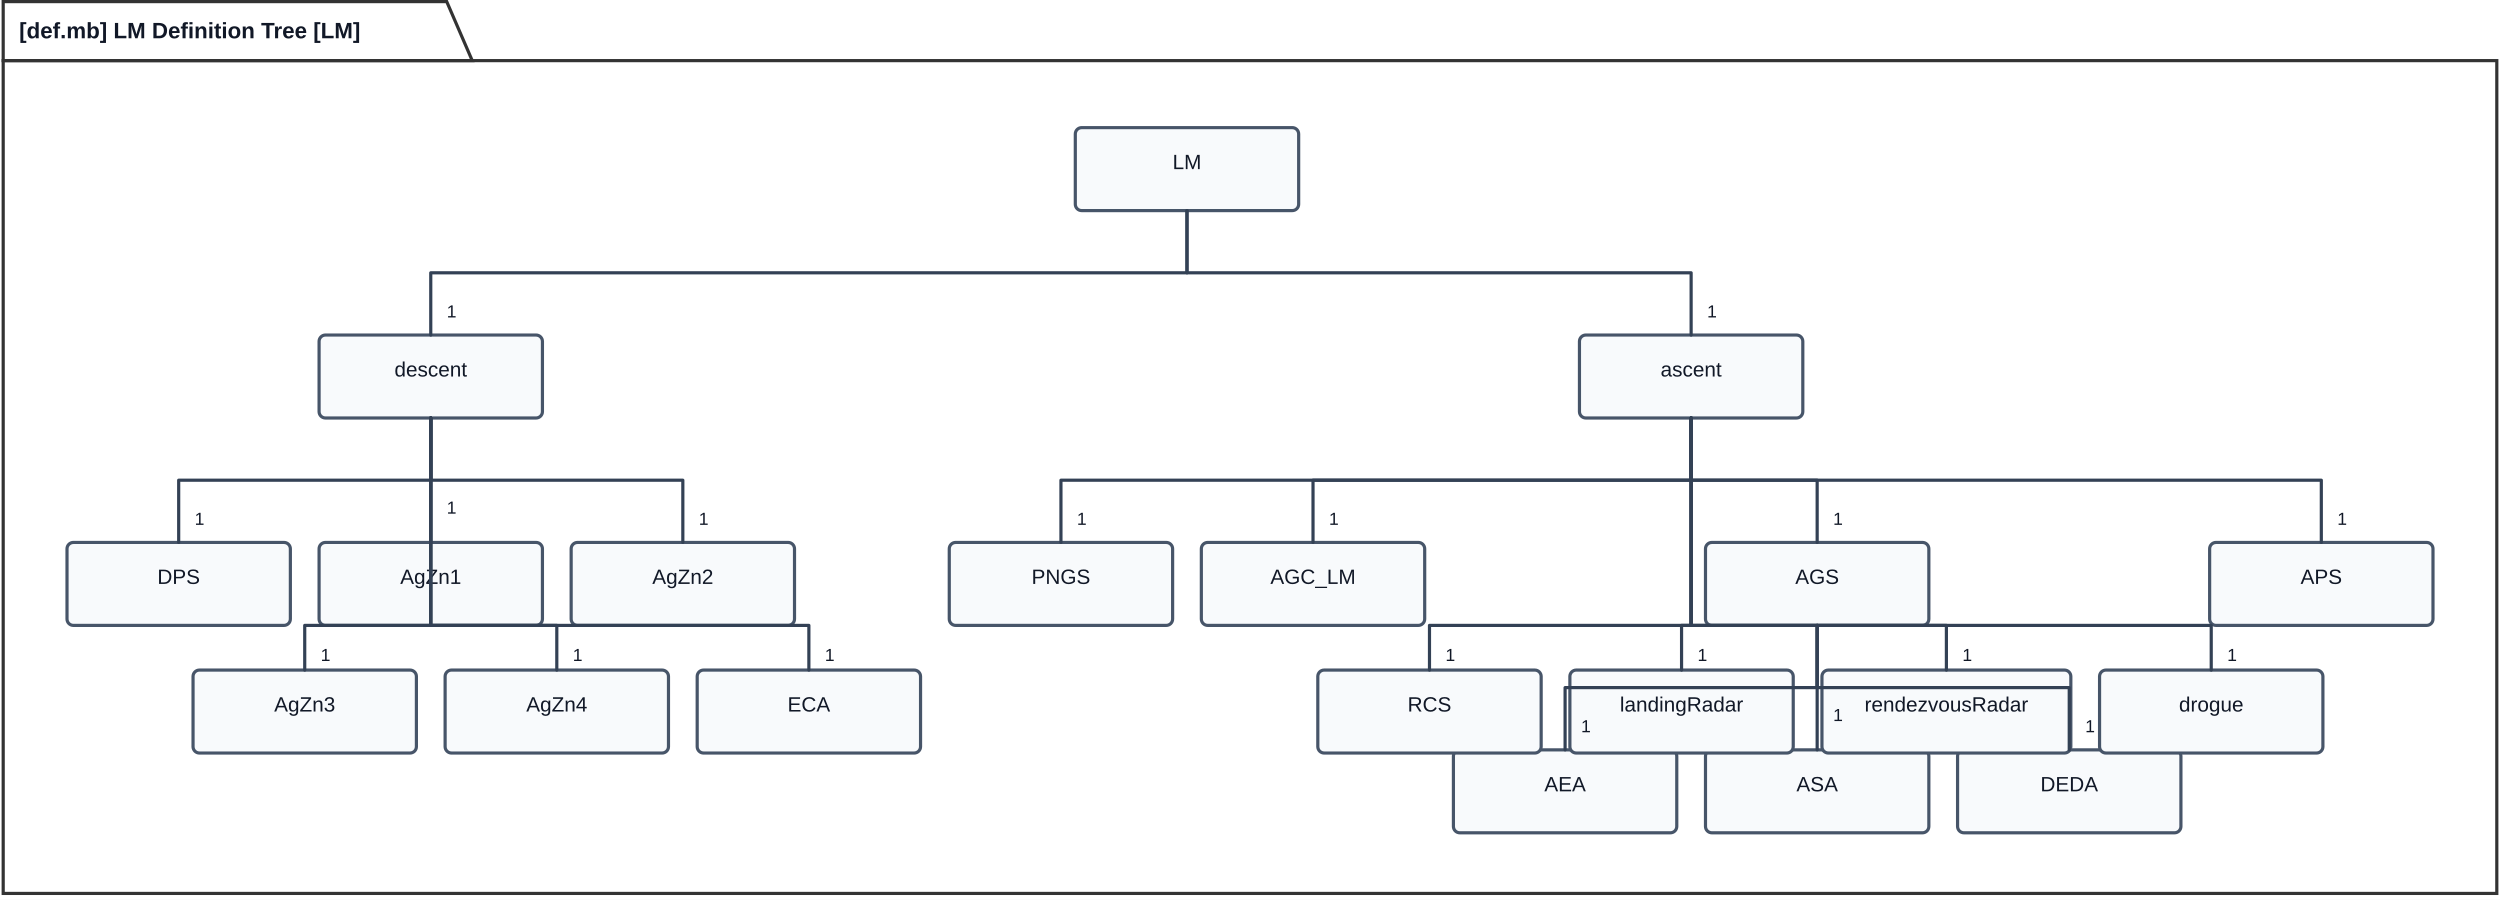
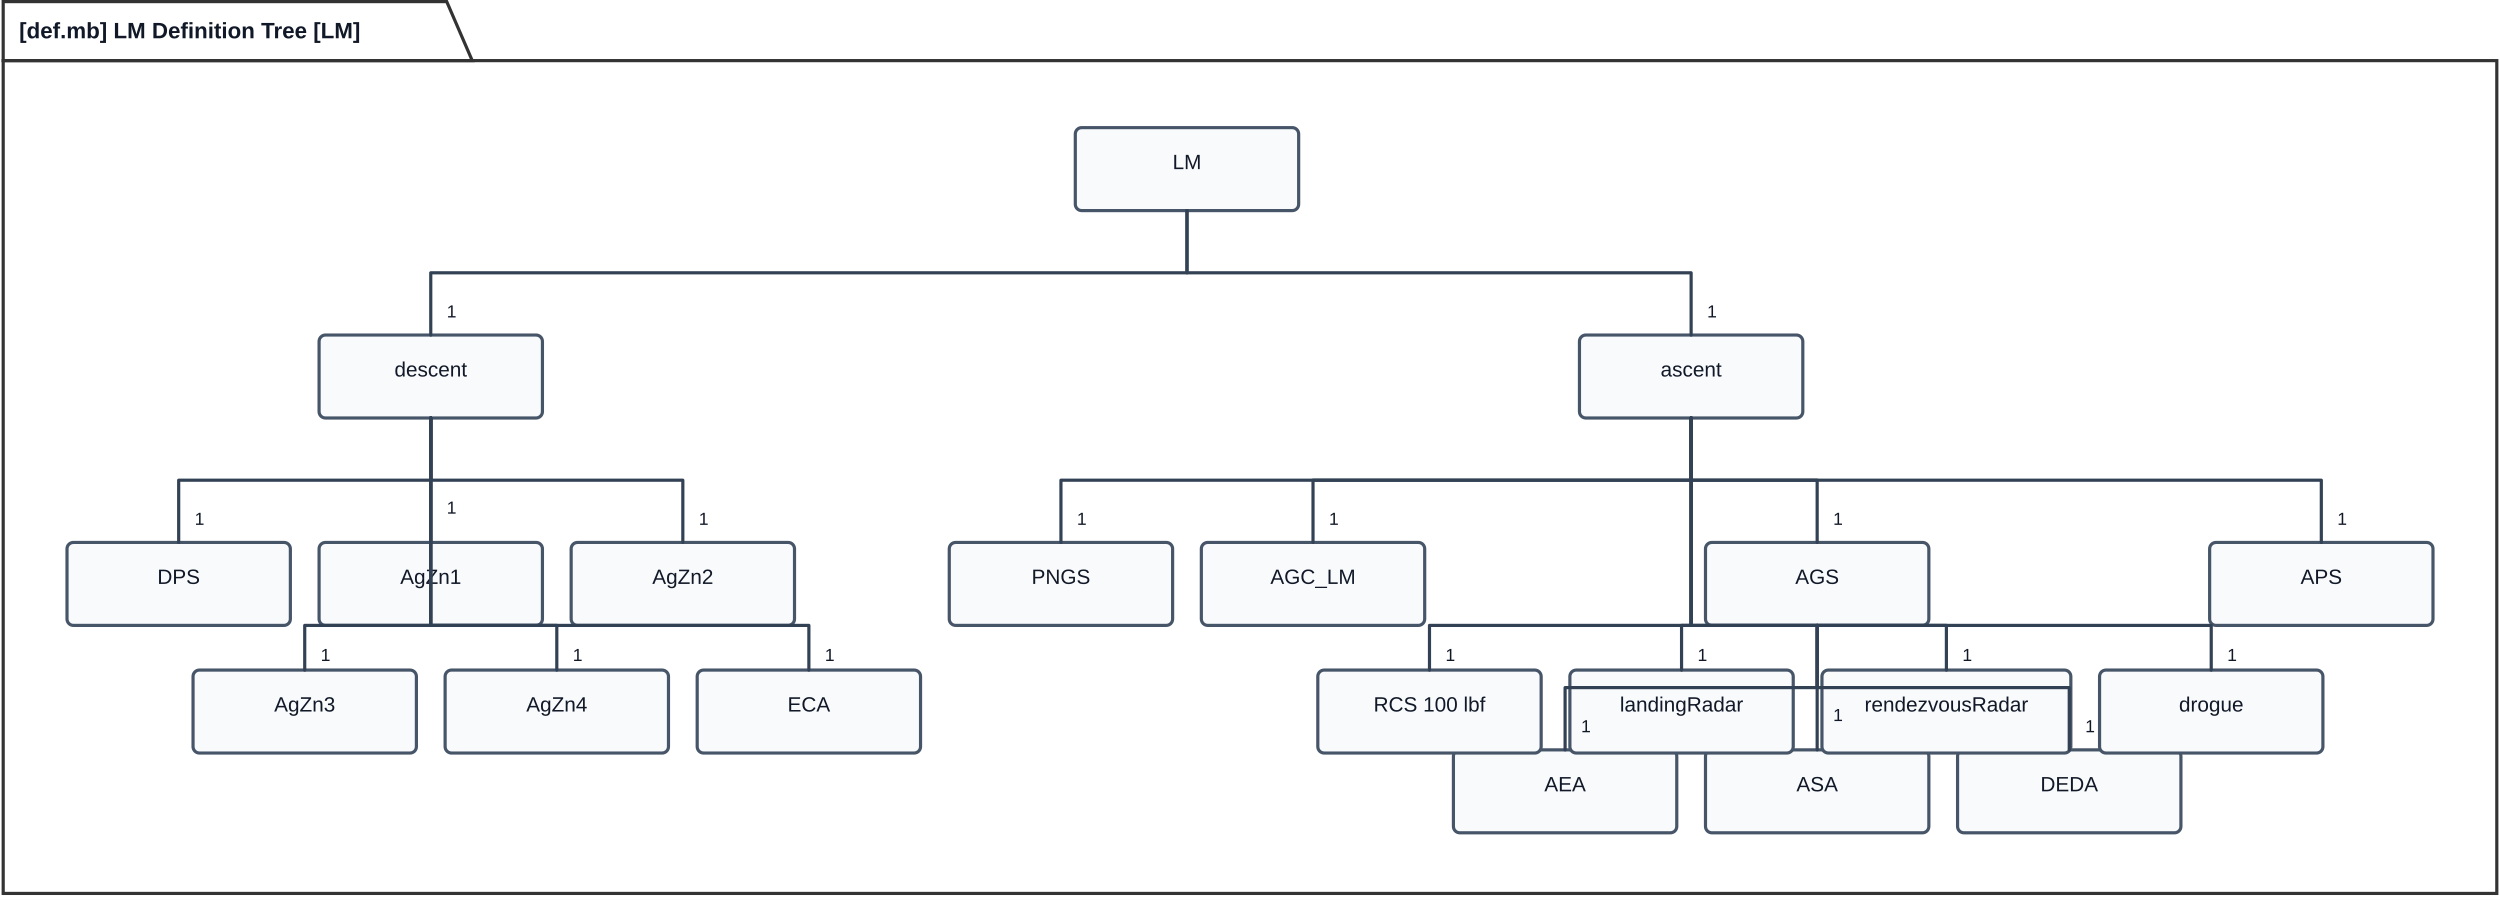
<svg xmlns="http://www.w3.org/2000/svg" width="1567" height="564" viewBox="0 0 1567 564">
  <defs>
    <style>text{font-family:Arial,Helvetica,sans-serif;fill:#111827}.label{font-size:13px}.small{font-size:11px}.header{font-size:14px;font-weight:600}</style>
    <marker id="arrow" markerWidth="8" markerHeight="6" refX="8" refY="3" orient="auto">
      <polygon points="0 0,8 3,0 6" fill="#1D4ED8" />
    </marker>
    <marker id="arrow-dark" markerWidth="8" markerHeight="6" refX="8" refY="3" orient="auto">
      <polygon points="0 0,8 3,0 6" fill="#334155" />
    </marker>
    <marker id="composition" markerWidth="12" markerHeight="12" refX="0" refY="6" orient="auto" markerUnits="strokeWidth">
      <polygon points="0 6,6 0,12 6,6 12" fill="#111827" stroke="#111827" />
    </marker>
  </defs>
  <rect x="0" y="0" width="1567" height="564" fill="#FFFFFF" />
  <rect x="2" y="38" width="1563" height="522" fill="none" stroke="#333333" stroke-width="2" />
  <path d="M 2 1 H 280 L 296 38 H 2 Z" fill="#FFFFFF" stroke="#333333" stroke-width="2" />
  <text class="header" x="12" y="24">[def.mb] LM Definition Tree [LM]</text>
  <rect x="2" y="38" width="1563" height="524" fill="none" stroke="#333333" stroke-width="0" />
  <g transform="translate(2,40)">
    <rect id="LM" x="672" y="40" width="140" height="52" rx="4" fill="#F8FAFC" stroke="#475569" stroke-width="2" />
    <text class="label" text-anchor="middle" x="742" y="66">LM</text>
    <rect id="descent" x="198" y="170" width="140" height="52" rx="4" fill="#F8FAFC" stroke="#475569" stroke-width="2" />
    <text class="label" text-anchor="middle" x="268" y="196">descent</text>
    <rect id="DPS" x="40" y="300" width="140" height="52" rx="4" fill="#F8FAFC" stroke="#475569" stroke-width="2" />
    <text class="label" text-anchor="middle" x="110" y="326">DPS</text>
    <rect id="AgZn1" x="198" y="300" width="140" height="52" rx="4" fill="#F8FAFC" stroke="#475569" stroke-width="2" />
    <text class="label" text-anchor="middle" x="268" y="326">AgZn1</text>
    <rect id="AgZn2" x="356" y="300" width="140" height="52" rx="4" fill="#F8FAFC" stroke="#475569" stroke-width="2" />
    <text class="label" text-anchor="middle" x="426" y="326">AgZn2</text>
    <rect id="AgZn3" x="119" y="380" width="140" height="52" rx="4" fill="#F8FAFC" stroke="#475569" stroke-width="2" />
    <text class="label" text-anchor="middle" x="189" y="406">AgZn3</text>
    <rect id="AgZn4" x="277" y="380" width="140" height="52" rx="4" fill="#F8FAFC" stroke="#475569" stroke-width="2" />
    <text class="label" text-anchor="middle" x="347" y="406">AgZn4</text>
    <rect id="ECA" x="435" y="380" width="140" height="52" rx="4" fill="#F8FAFC" stroke="#475569" stroke-width="2" />
    <text class="label" text-anchor="middle" x="505" y="406">ECA</text>
    <rect id="ascent" x="988" y="170" width="140" height="52" rx="4" fill="#F8FAFC" stroke="#475569" stroke-width="2" />
    <text class="label" text-anchor="middle" x="1058" y="196">ascent</text>
    <rect id="PNGS" x="593" y="300" width="140" height="52" rx="4" fill="#F8FAFC" stroke="#475569" stroke-width="2" />
    <text class="label" text-anchor="middle" x="663" y="326">PNGS</text>
    <rect id="AGC_LM" x="751" y="300" width="140" height="52" rx="4" fill="#F8FAFC" stroke="#475569" stroke-width="2" />
    <text class="label" text-anchor="middle" x="821" y="326">AGC_LM</text>
    <rect id="AGS" x="1067" y="300" width="140" height="52" rx="4" fill="#F8FAFC" stroke="#475569" stroke-width="2" />
    <text class="label" text-anchor="middle" x="1137" y="326">AGS</text>
    <rect id="AEA" x="909" y="430" width="140" height="52" rx="4" fill="#F8FAFC" stroke="#475569" stroke-width="2" />
    <text class="label" text-anchor="middle" x="979" y="456">AEA</text>
    <rect id="ASA" x="1067" y="430" width="140" height="52" rx="4" fill="#F8FAFC" stroke="#475569" stroke-width="2" />
    <text class="label" text-anchor="middle" x="1137" y="456">ASA</text>
    <rect id="DEDA" x="1225" y="430" width="140" height="52" rx="4" fill="#F8FAFC" stroke="#475569" stroke-width="2" />
    <text class="label" text-anchor="middle" x="1295" y="456">DEDA</text>
    <rect id="APS" x="1383" y="300" width="140" height="52" rx="4" fill="#F8FAFC" stroke="#475569" stroke-width="2" />
    <text class="label" text-anchor="middle" x="1453" y="326">APS</text>
    <rect id="RCS" x="824" y="380" width="140" height="52" rx="4" fill="#F8FAFC" stroke="#475569" stroke-width="2" />
-     <text class="label" text-anchor="middle" x="894" y="406">RCS</text>
+     <text class="label" text-anchor="middle" x="894" y="406">RCS 100 lbf</text>
    <rect id="landingRadar" x="982" y="380" width="140" height="52" rx="4" fill="#F8FAFC" stroke="#475569" stroke-width="2" />
    <text class="label" text-anchor="middle" x="1052" y="406">landingRadar</text>
    <rect id="rendezvousRadar" x="1140" y="380" width="156" height="52" rx="4" fill="#F8FAFC" stroke="#475569" stroke-width="2" />
    <text class="label" text-anchor="middle" x="1218" y="406">rendezvousRadar</text>
    <rect id="drogue" x="1314" y="380" width="140" height="52" rx="4" fill="#F8FAFC" stroke="#475569" stroke-width="2" />
    <text class="label" text-anchor="middle" x="1384" y="406">drogue</text>
    <path d="M 742,92 L 742,131 L 268,131 L 268,170" fill="none" stroke="#334155" stroke-width="2" stroke-linejoin="round" stroke-linecap="round" />
    <path d="M 742,92 L 742,131 L 1058,131 L 1058,170" fill="none" stroke="#334155" stroke-width="2" stroke-linejoin="round" stroke-linecap="round" />
    <path d="M 268,222 L 268,261 L 110,261 L 110,300" fill="none" stroke="#334155" stroke-width="2" stroke-linejoin="round" stroke-linecap="round" />
    <path d="M 268,222 L 268,300" fill="none" stroke="#334155" stroke-width="2" stroke-linejoin="round" stroke-linecap="round" />
    <path d="M 268,222 L 268,261 L 426,261 L 426,300" fill="none" stroke="#334155" stroke-width="2" stroke-linejoin="round" stroke-linecap="round" />
    <path d="M 268,222 L 268,352 L 189,352 L 189,380" fill="none" stroke="#334155" stroke-width="2" stroke-linejoin="round" stroke-linecap="round" />
    <path d="M 268,222 L 268,352 L 347,352 L 347,380" fill="none" stroke="#334155" stroke-width="2" stroke-linejoin="round" stroke-linecap="round" />
    <path d="M 268,222 L 268,352 L 505,352 L 505,380" fill="none" stroke="#334155" stroke-width="2" stroke-linejoin="round" stroke-linecap="round" />
    <path d="M 1058,222 L 1058,261 L 663,261 L 663,300" fill="none" stroke="#334155" stroke-width="2" stroke-linejoin="round" stroke-linecap="round" />
    <path d="M 1058,222 L 1058,261 L 821,261 L 821,300" fill="none" stroke="#334155" stroke-width="2" stroke-linejoin="round" stroke-linecap="round" />
    <path d="M 1058,222 L 1058,261 L 1137,261 L 1137,300" fill="none" stroke="#334155" stroke-width="2" stroke-linejoin="round" stroke-linecap="round" />
    <path d="M 1058,222 L 1058,261 L 1453,261 L 1453,300" fill="none" stroke="#334155" stroke-width="2" stroke-linejoin="round" stroke-linecap="round" />
    <path d="M 1058,222 L 1058,352 L 894,352 L 894,380" fill="none" stroke="#334155" stroke-width="2" stroke-linejoin="round" stroke-linecap="round" />
    <path d="M 1058,222 L 1058,352 L 1052,352 L 1052,380" fill="none" stroke="#334155" stroke-width="2" stroke-linejoin="round" stroke-linecap="round" />
    <path d="M 1058,222 L 1058,352 L 1218,352 L 1218,380" fill="none" stroke="#334155" stroke-width="2" stroke-linejoin="round" stroke-linecap="round" />
    <path d="M 1058,222 L 1058,352 L 1384,352 L 1384,380" fill="none" stroke="#334155" stroke-width="2" stroke-linejoin="round" stroke-linecap="round" />
    <path d="M 1137,352 L 1137,391 L 979,391 L 979,430" fill="none" stroke="#334155" stroke-width="2" stroke-linejoin="round" stroke-linecap="round" />
    <path d="M 1137,352 L 1137,430" fill="none" stroke="#334155" stroke-width="2" stroke-linejoin="round" stroke-linecap="round" />
    <path d="M 1137,352 L 1137,391 L 1295,391 L 1295,430" fill="none" stroke="#334155" stroke-width="2" stroke-linejoin="round" stroke-linecap="round" />
    <text class="small" x="278" y="158.98">1</text>
    <text class="small" x="1068" y="158.98">1</text>
    <text class="small" x="120" y="288.98">1</text>
    <text class="small" x="278" y="281.96">1</text>
    <text class="small" x="436" y="288.98">1</text>
    <text class="small" x="199" y="374.32">1</text>
    <text class="small" x="357" y="374.32">1</text>
    <text class="small" x="515" y="374.32">1</text>
    <text class="small" x="673" y="288.98">1</text>
    <text class="small" x="831" y="288.98">1</text>
    <text class="small" x="1147" y="288.98">1</text>
    <text class="small" x="1463" y="288.98">1</text>
    <text class="small" x="904" y="374.32">1</text>
    <text class="small" x="1062" y="374.32">1</text>
    <text class="small" x="1228" y="374.32">1</text>
    <text class="small" x="1394" y="374.32">1</text>
    <text class="small" x="989" y="418.98">1</text>
    <text class="small" x="1147" y="411.96">1</text>
    <text class="small" x="1305" y="418.98">1</text>
  </g>
</svg>
